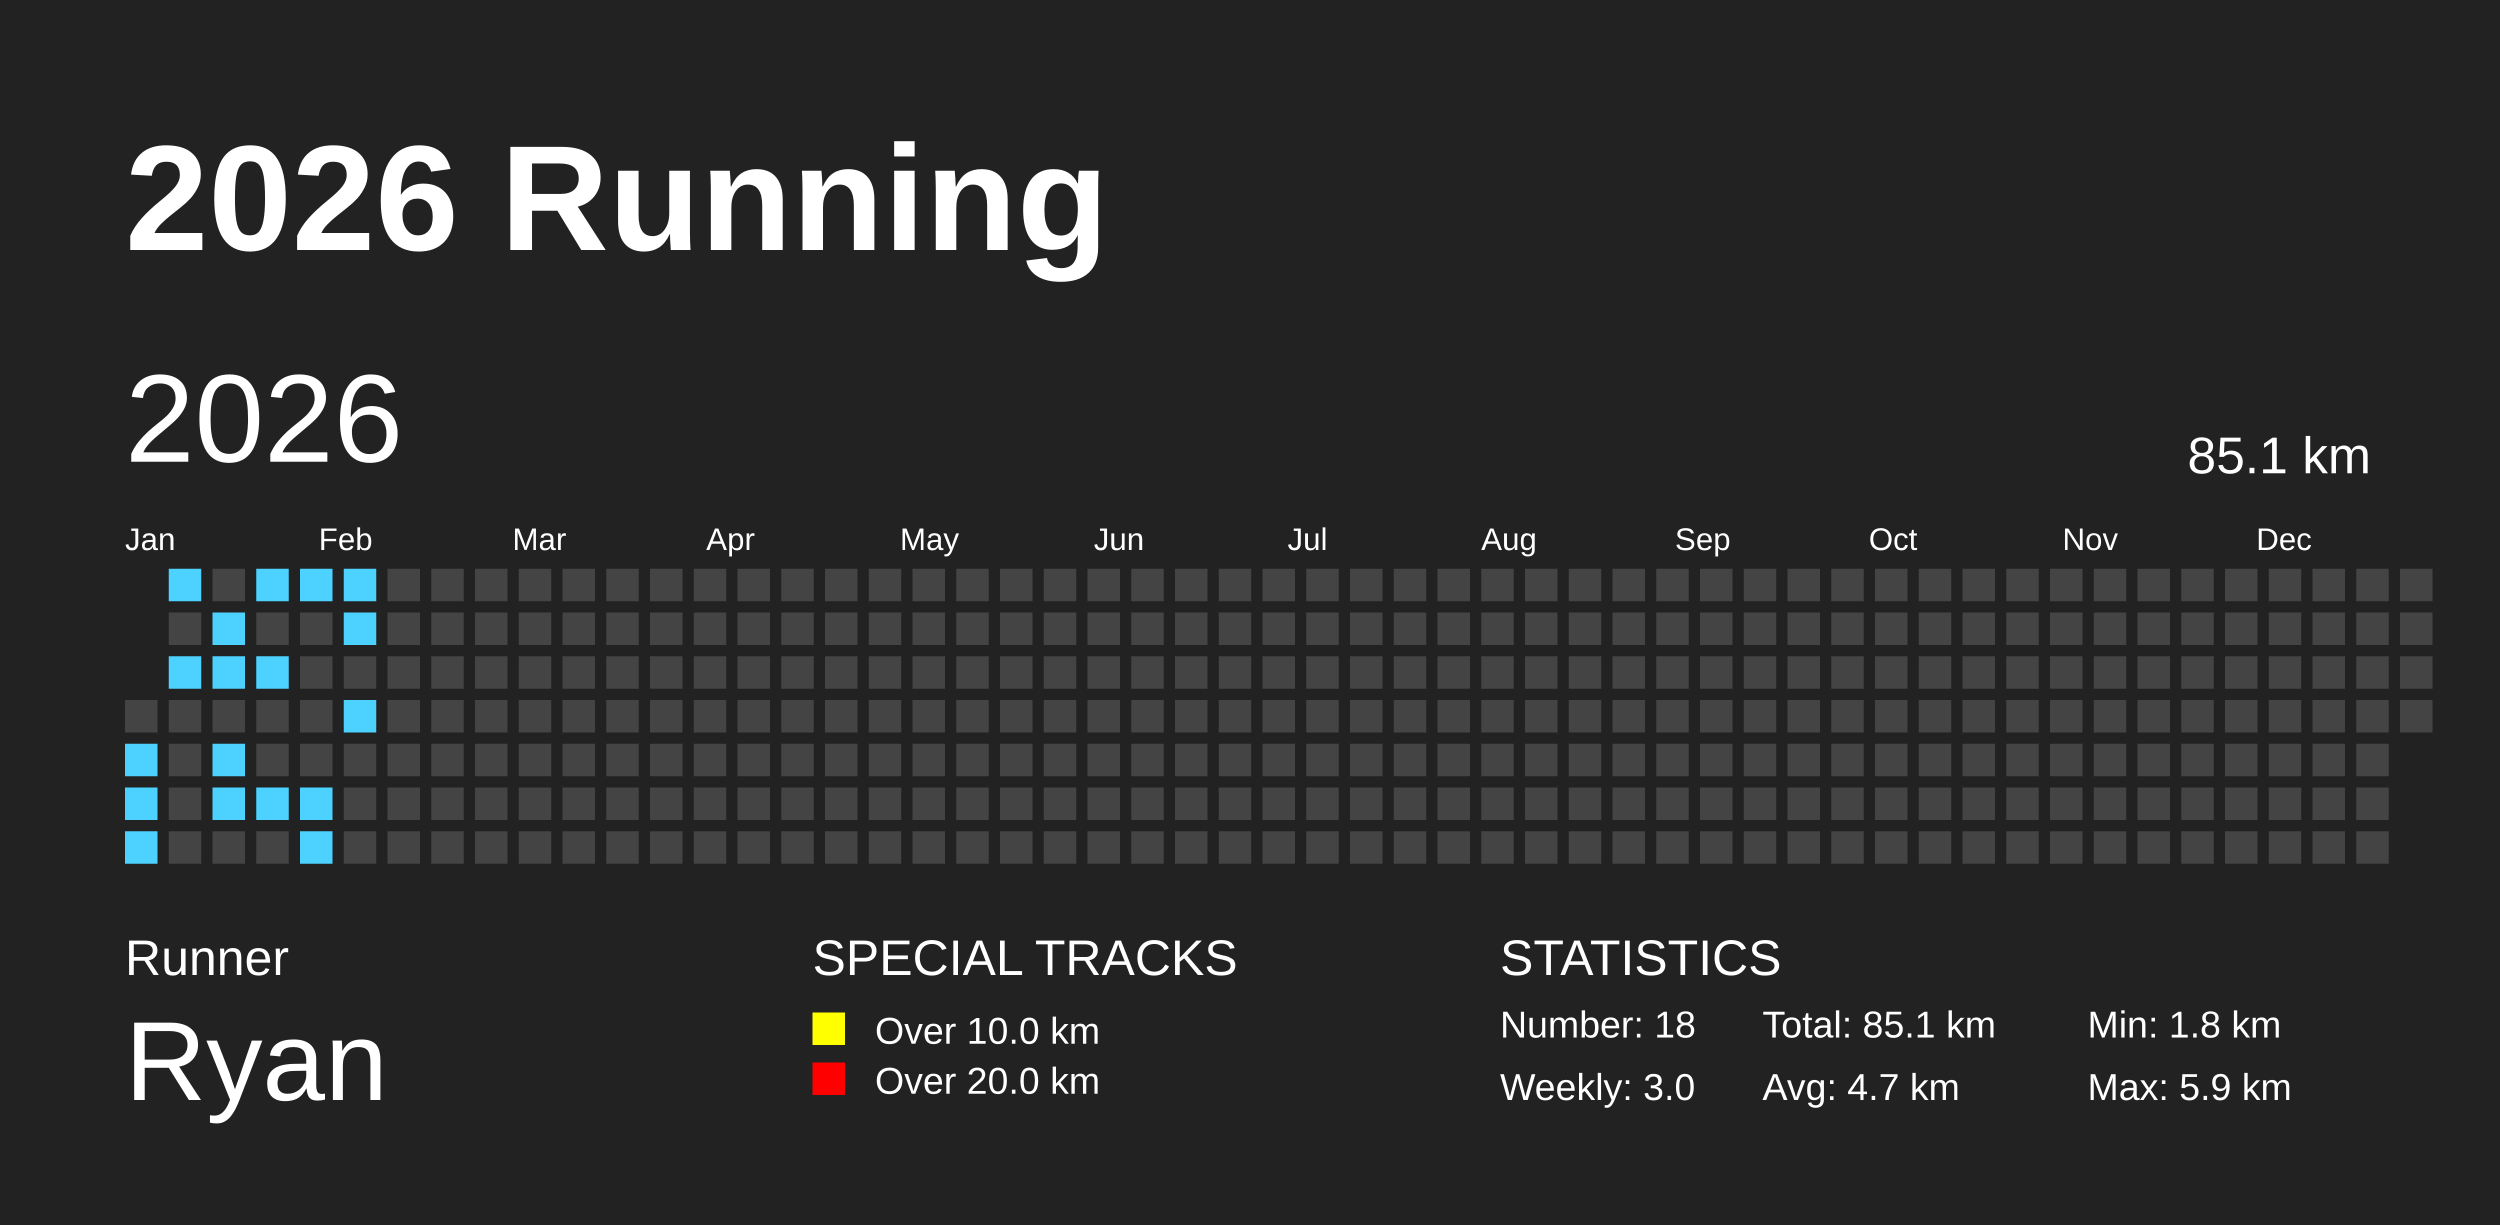
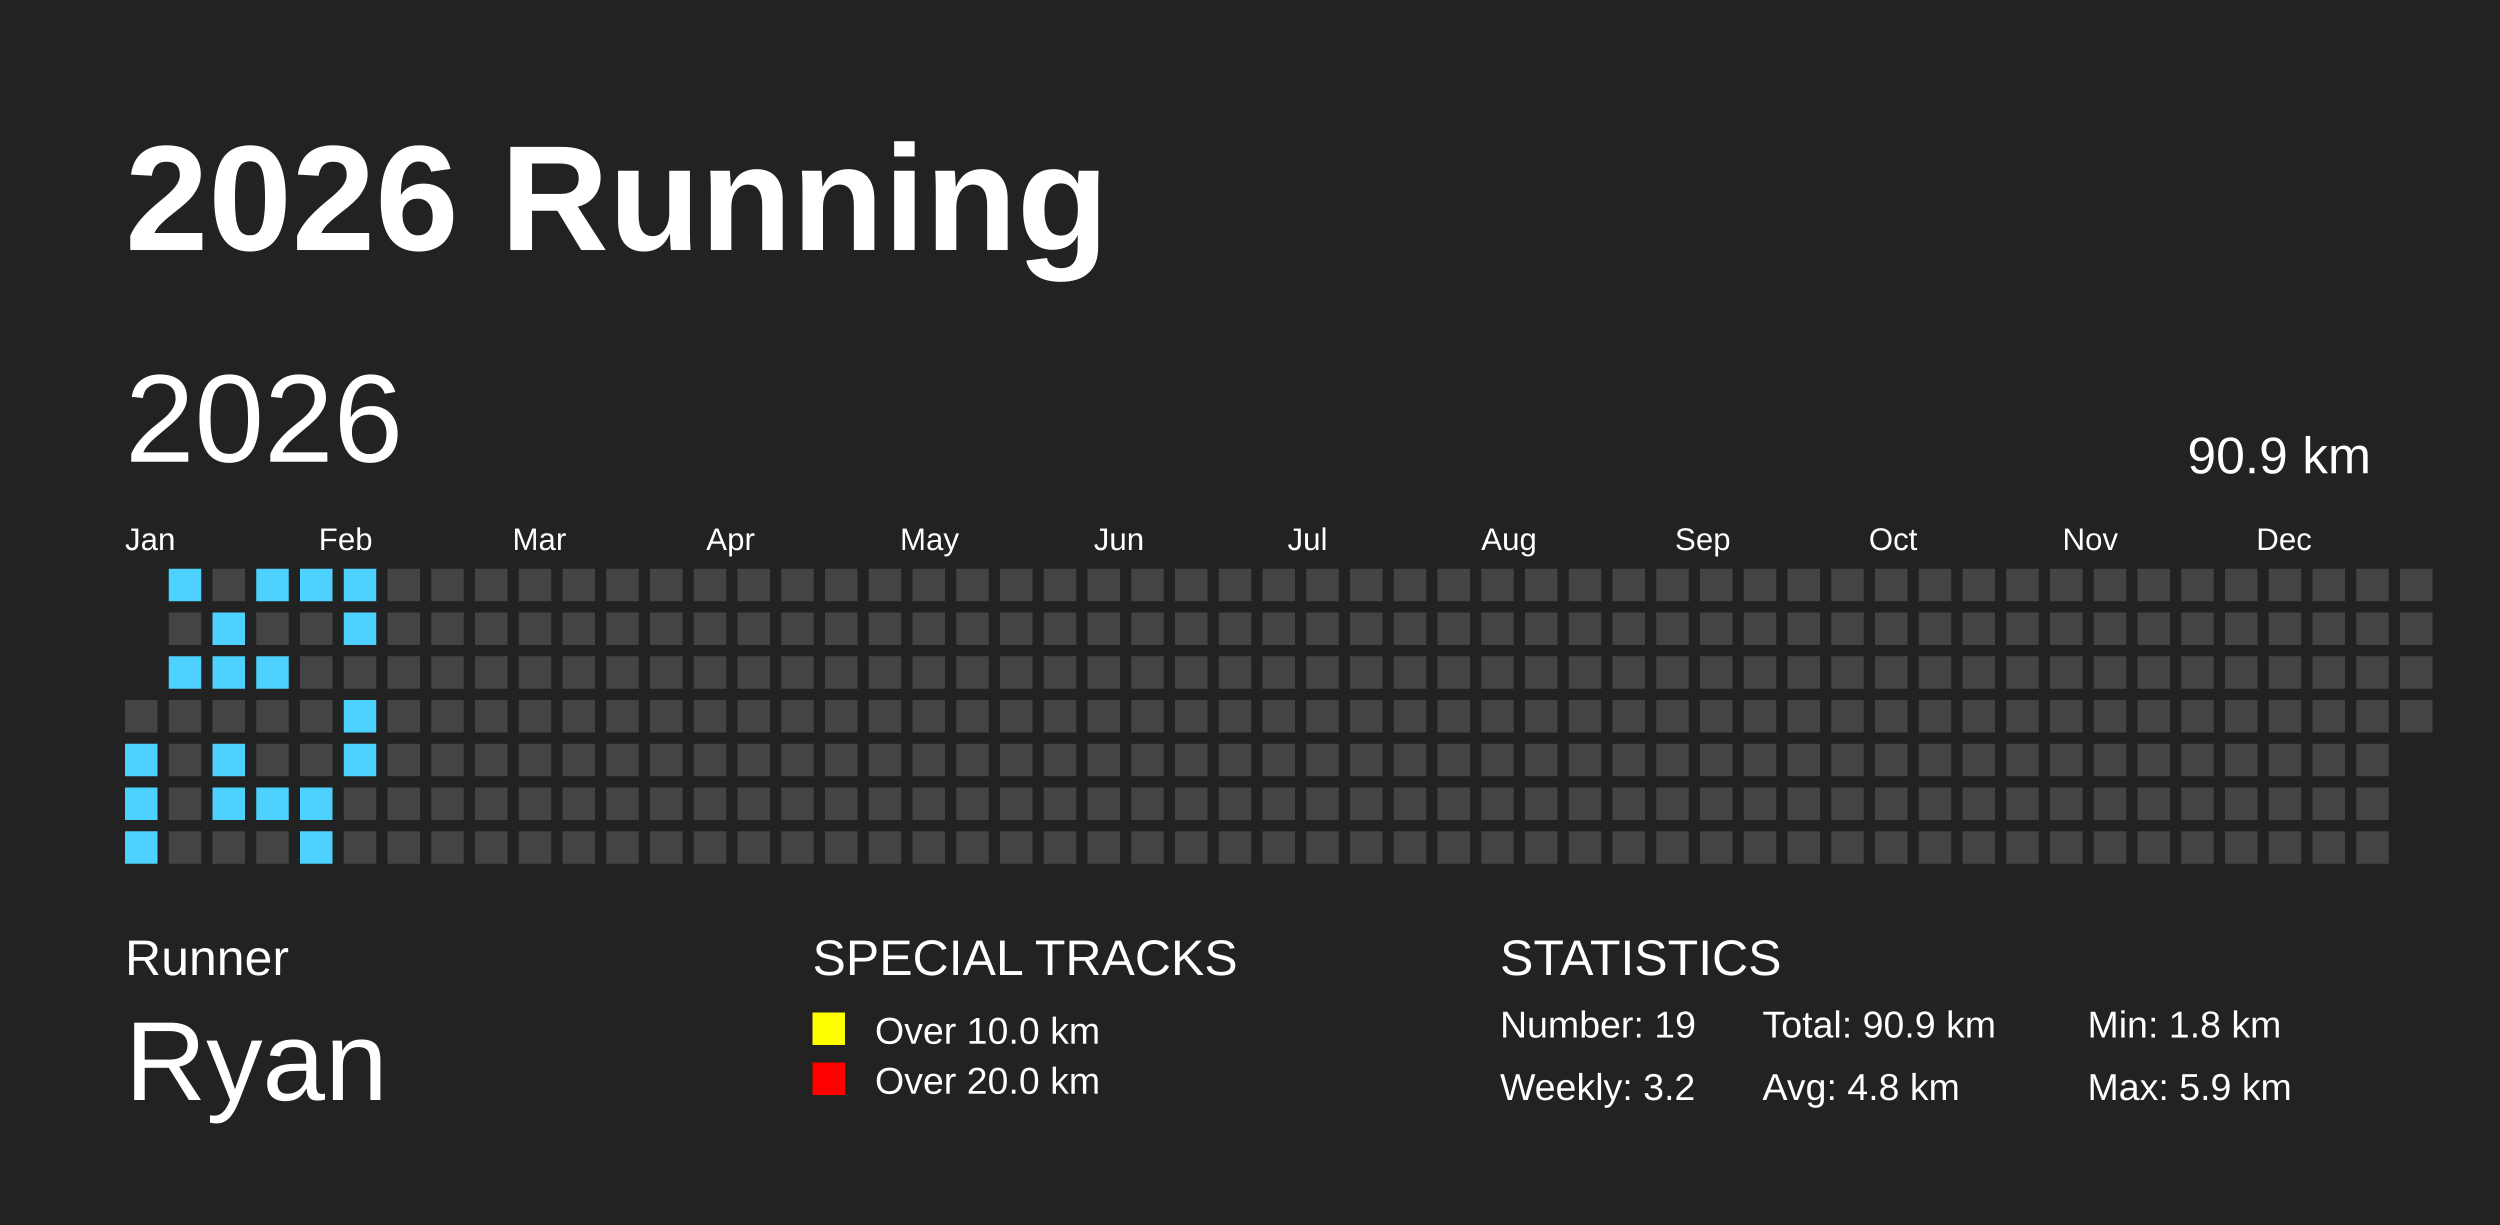
<svg xmlns="http://www.w3.org/2000/svg" baseProfile="full" height="98mm" version="1.1" viewBox="0,0,200,98" width="200mm">
  <defs />
  <rect fill="#222222" height="98" width="200" x="0" y="0" />
  <text fill="#FFFFFF" style="font-size:12px; font-family:Arial; font-weight:bold;" x="10" y="20">2026 Running</text>
  <text fill="#FFFFFF" style="font-size:4px; font-family:Arial" x="10" y="78">Runner</text>
  <text fill="#FFFFFF" style="font-size:9px; font-family:Arial" x="10" y="88">Ryan</text>
  <text fill="#FFFFFF" style="font-size:4px; font-family:Arial" x="65" y="78">SPECIAL TRACKS</text>
  <rect fill="yellow" height="2.6" width="2.6" x="65" y="81" />
  <text fill="#FFFFFF" style="font-size:3px; font-family:Arial" x="70" y="83.5">Over 10.0 km</text>
  <rect fill="red" height="2.6" width="2.6" x="65" y="85" />
  <text fill="#FFFFFF" style="font-size:3px; font-family:Arial" x="70" y="87.5">Over 20.0 km</text>
  <text fill="#FFFFFF" style="font-size:4px; font-family:Arial" x="120" y="78">STATISTICS</text>
-   <text fill="#FFFFFF" style="font-size:3px; font-family:Arial" x="120" y="83">Number: 18</text>
-   <text fill="#FFFFFF" style="font-size:3px; font-family:Arial" x="120" y="88">Weekly: 3.0</text>
-   <text fill="#FFFFFF" style="font-size:3px; font-family:Arial" x="141" y="83">Total: 85.1 km</text>
-   <text fill="#FFFFFF" style="font-size:3px; font-family:Arial" x="141" y="88">Avg: 4.7 km</text>
+   <text fill="#FFFFFF" style="font-size:3px; font-family:Arial" x="120" y="83">Number: 19</text>
+   <text fill="#FFFFFF" style="font-size:3px; font-family:Arial" x="120" y="88">Weekly: 3.2</text>
+   <text fill="#FFFFFF" style="font-size:3px; font-family:Arial" x="141" y="83">Total: 90.9 km</text>
+   <text fill="#FFFFFF" style="font-size:3px; font-family:Arial" x="141" y="88">Avg: 4.8 km</text>
  <text fill="#FFFFFF" style="font-size:3px; font-family:Arial" x="167" y="83">Min: 1.8 km</text>
  <text fill="#FFFFFF" style="font-size:3px; font-family:Arial" x="167" y="88">Max: 5.9 km</text>
  <text dominant-baseline="hanging" fill="#FFFFFF" style="font-size:10.0px; font-family:Arial;" x="10" y="30">2026</text>
-   <text dominant-baseline="hanging" fill="#FFFFFF" style="font-size:4.125px; font-family:Arial;" x="175" y="35">85.1 km</text>
+   <text dominant-baseline="hanging" fill="#FFFFFF" style="font-size:4.125px; font-family:Arial;" x="175" y="35">90.9 km</text>
  <text fill="#FFFFFF" style="font-size:2.5px; font-family:Arial" x="10.0" y="44">Jan</text>
  <text fill="#FFFFFF" style="font-size:2.5px; font-family:Arial" x="25.5" y="44">Feb</text>
  <text fill="#FFFFFF" style="font-size:2.5px; font-family:Arial" x="41.0" y="44">Mar</text>
  <text fill="#FFFFFF" style="font-size:2.5px; font-family:Arial" x="56.5" y="44">Apr</text>
  <text fill="#FFFFFF" style="font-size:2.5px; font-family:Arial" x="72.0" y="44">May</text>
  <text fill="#FFFFFF" style="font-size:2.5px; font-family:Arial" x="87.5" y="44">Jun</text>
  <text fill="#FFFFFF" style="font-size:2.5px; font-family:Arial" x="103.0" y="44">Jul</text>
  <text fill="#FFFFFF" style="font-size:2.5px; font-family:Arial" x="118.5" y="44">Aug</text>
  <text fill="#FFFFFF" style="font-size:2.5px; font-family:Arial" x="134.0" y="44">Sep</text>
  <text fill="#FFFFFF" style="font-size:2.5px; font-family:Arial" x="149.5" y="44">Oct</text>
  <text fill="#FFFFFF" style="font-size:2.5px; font-family:Arial" x="165.0" y="44">Nov</text>
  <text fill="#FFFFFF" style="font-size:2.5px; font-family:Arial" x="180.5" y="44">Dec</text>
  <rect fill="#444444" height="2.6" width="2.6" x="10.0" y="56.0" />
  <rect fill="#4DD2FF" height="2.6" width="2.6" x="10.0" y="59.5" />
  <rect fill="#4DD2FF" height="2.6" width="2.6" x="10.0" y="63.0" />
  <rect fill="#4DD2FF" height="2.6" width="2.6" x="10.0" y="66.5" />
  <rect fill="#4DD2FF" height="2.6" width="2.6" x="13.5" y="45.5" />
  <rect fill="#444444" height="2.6" width="2.6" x="13.5" y="49.0" />
  <rect fill="#4DD2FF" height="2.6" width="2.6" x="13.5" y="52.5" />
  <rect fill="#444444" height="2.6" width="2.6" x="13.5" y="56.0" />
  <rect fill="#444444" height="2.6" width="2.6" x="13.5" y="59.5" />
  <rect fill="#444444" height="2.6" width="2.6" x="13.5" y="63.0" />
  <rect fill="#444444" height="2.6" width="2.6" x="13.5" y="66.5" />
  <rect fill="#444444" height="2.6" width="2.6" x="17.0" y="45.5" />
  <rect fill="#4DD2FF" height="2.6" width="2.6" x="17.0" y="49.0" />
  <rect fill="#4DD2FF" height="2.6" width="2.6" x="17.0" y="52.5" />
  <rect fill="#444444" height="2.6" width="2.6" x="17.0" y="56.0" />
  <rect fill="#4DD2FF" height="2.6" width="2.6" x="17.0" y="59.5" />
  <rect fill="#4DD2FF" height="2.6" width="2.6" x="17.0" y="63.0" />
  <rect fill="#444444" height="2.6" width="2.6" x="17.0" y="66.5" />
  <rect fill="#4DD2FF" height="2.6" width="2.6" x="20.5" y="45.5" />
  <rect fill="#444444" height="2.6" width="2.6" x="20.5" y="49.0" />
  <rect fill="#4DD2FF" height="2.6" width="2.6" x="20.5" y="52.5" />
  <rect fill="#444444" height="2.6" width="2.6" x="20.5" y="56.0" />
  <rect fill="#444444" height="2.6" width="2.6" x="20.5" y="59.5" />
  <rect fill="#4DD2FF" height="2.6" width="2.6" x="20.5" y="63.0" />
  <rect fill="#444444" height="2.6" width="2.6" x="20.5" y="66.5" />
  <rect fill="#4DD2FF" height="2.6" width="2.6" x="24.0" y="45.5" />
  <rect fill="#444444" height="2.6" width="2.6" x="24.0" y="49.0" />
  <rect fill="#444444" height="2.6" width="2.6" x="24.0" y="52.5" />
  <rect fill="#444444" height="2.6" width="2.6" x="24.0" y="56.0" />
  <rect fill="#444444" height="2.6" width="2.6" x="24.0" y="59.5" />
  <rect fill="#4DD2FF" height="2.6" width="2.6" x="24.0" y="63.0" />
  <rect fill="#4DD2FF" height="2.6" width="2.6" x="24.0" y="66.5" />
  <rect fill="#4DD2FF" height="2.6" width="2.6" x="27.5" y="45.5" />
  <rect fill="#4DD2FF" height="2.6" width="2.6" x="27.5" y="49.0" />
  <rect fill="#444444" height="2.6" width="2.6" x="27.5" y="52.5" />
  <rect fill="#4DD2FF" height="2.6" width="2.6" x="27.5" y="56.0" />
-   <rect fill="#444444" height="2.6" width="2.6" x="27.5" y="59.5" />
+   <rect fill="#4DD2FF" height="2.6" width="2.6" x="27.5" y="59.5" />
  <rect fill="#444444" height="2.6" width="2.6" x="27.5" y="63.0" />
  <rect fill="#444444" height="2.6" width="2.6" x="27.5" y="66.5" />
  <rect fill="#444444" height="2.6" width="2.6" x="31.0" y="45.5" />
  <rect fill="#444444" height="2.6" width="2.6" x="31.0" y="49.0" />
  <rect fill="#444444" height="2.6" width="2.6" x="31.0" y="52.5" />
  <rect fill="#444444" height="2.6" width="2.6" x="31.0" y="56.0" />
  <rect fill="#444444" height="2.6" width="2.6" x="31.0" y="59.5" />
  <rect fill="#444444" height="2.6" width="2.6" x="31.0" y="63.0" />
  <rect fill="#444444" height="2.6" width="2.6" x="31.0" y="66.5" />
  <rect fill="#444444" height="2.6" width="2.6" x="34.5" y="45.5" />
  <rect fill="#444444" height="2.6" width="2.6" x="34.5" y="49.0" />
  <rect fill="#444444" height="2.6" width="2.6" x="34.5" y="52.5" />
  <rect fill="#444444" height="2.6" width="2.6" x="34.5" y="56.0" />
  <rect fill="#444444" height="2.6" width="2.6" x="34.5" y="59.5" />
  <rect fill="#444444" height="2.6" width="2.6" x="34.5" y="63.0" />
  <rect fill="#444444" height="2.6" width="2.6" x="34.5" y="66.5" />
  <rect fill="#444444" height="2.6" width="2.6" x="38.0" y="45.5" />
  <rect fill="#444444" height="2.6" width="2.6" x="38.0" y="49.0" />
  <rect fill="#444444" height="2.6" width="2.6" x="38.0" y="52.5" />
  <rect fill="#444444" height="2.6" width="2.6" x="38.0" y="56.0" />
  <rect fill="#444444" height="2.6" width="2.6" x="38.0" y="59.5" />
  <rect fill="#444444" height="2.6" width="2.6" x="38.0" y="63.0" />
  <rect fill="#444444" height="2.6" width="2.6" x="38.0" y="66.5" />
  <rect fill="#444444" height="2.6" width="2.6" x="41.5" y="45.5" />
  <rect fill="#444444" height="2.6" width="2.6" x="41.5" y="49.0" />
  <rect fill="#444444" height="2.6" width="2.6" x="41.5" y="52.5" />
  <rect fill="#444444" height="2.6" width="2.6" x="41.5" y="56.0" />
  <rect fill="#444444" height="2.6" width="2.6" x="41.5" y="59.5" />
  <rect fill="#444444" height="2.6" width="2.6" x="41.5" y="63.0" />
  <rect fill="#444444" height="2.6" width="2.6" x="41.5" y="66.5" />
  <rect fill="#444444" height="2.6" width="2.6" x="45.0" y="45.5" />
  <rect fill="#444444" height="2.6" width="2.6" x="45.0" y="49.0" />
  <rect fill="#444444" height="2.6" width="2.6" x="45.0" y="52.5" />
  <rect fill="#444444" height="2.6" width="2.6" x="45.0" y="56.0" />
  <rect fill="#444444" height="2.6" width="2.6" x="45.0" y="59.5" />
  <rect fill="#444444" height="2.6" width="2.6" x="45.0" y="63.0" />
  <rect fill="#444444" height="2.6" width="2.6" x="45.0" y="66.5" />
  <rect fill="#444444" height="2.6" width="2.6" x="48.5" y="45.5" />
  <rect fill="#444444" height="2.6" width="2.6" x="48.5" y="49.0" />
  <rect fill="#444444" height="2.6" width="2.6" x="48.5" y="52.5" />
  <rect fill="#444444" height="2.6" width="2.6" x="48.5" y="56.0" />
  <rect fill="#444444" height="2.6" width="2.6" x="48.5" y="59.5" />
  <rect fill="#444444" height="2.6" width="2.6" x="48.5" y="63.0" />
  <rect fill="#444444" height="2.6" width="2.6" x="48.5" y="66.5" />
  <rect fill="#444444" height="2.6" width="2.6" x="52.0" y="45.5" />
  <rect fill="#444444" height="2.6" width="2.6" x="52.0" y="49.0" />
  <rect fill="#444444" height="2.6" width="2.6" x="52.0" y="52.5" />
  <rect fill="#444444" height="2.6" width="2.6" x="52.0" y="56.0" />
  <rect fill="#444444" height="2.6" width="2.6" x="52.0" y="59.5" />
  <rect fill="#444444" height="2.6" width="2.6" x="52.0" y="63.0" />
  <rect fill="#444444" height="2.6" width="2.6" x="52.0" y="66.5" />
  <rect fill="#444444" height="2.6" width="2.6" x="55.5" y="45.5" />
  <rect fill="#444444" height="2.6" width="2.6" x="55.5" y="49.0" />
  <rect fill="#444444" height="2.6" width="2.6" x="55.5" y="52.5" />
  <rect fill="#444444" height="2.6" width="2.6" x="55.5" y="56.0" />
  <rect fill="#444444" height="2.6" width="2.6" x="55.5" y="59.5" />
  <rect fill="#444444" height="2.6" width="2.6" x="55.5" y="63.0" />
  <rect fill="#444444" height="2.6" width="2.6" x="55.5" y="66.5" />
  <rect fill="#444444" height="2.6" width="2.6" x="59.0" y="45.5" />
  <rect fill="#444444" height="2.6" width="2.6" x="59.0" y="49.0" />
  <rect fill="#444444" height="2.6" width="2.6" x="59.0" y="52.5" />
  <rect fill="#444444" height="2.6" width="2.6" x="59.0" y="56.0" />
  <rect fill="#444444" height="2.6" width="2.6" x="59.0" y="59.5" />
  <rect fill="#444444" height="2.6" width="2.6" x="59.0" y="63.0" />
  <rect fill="#444444" height="2.6" width="2.6" x="59.0" y="66.5" />
  <rect fill="#444444" height="2.6" width="2.6" x="62.5" y="45.5" />
  <rect fill="#444444" height="2.6" width="2.6" x="62.5" y="49.0" />
  <rect fill="#444444" height="2.6" width="2.6" x="62.5" y="52.5" />
  <rect fill="#444444" height="2.6" width="2.6" x="62.5" y="56.0" />
  <rect fill="#444444" height="2.6" width="2.6" x="62.5" y="59.5" />
  <rect fill="#444444" height="2.6" width="2.6" x="62.5" y="63.0" />
  <rect fill="#444444" height="2.6" width="2.6" x="62.5" y="66.5" />
  <rect fill="#444444" height="2.6" width="2.6" x="66.0" y="45.5" />
  <rect fill="#444444" height="2.6" width="2.6" x="66.0" y="49.0" />
  <rect fill="#444444" height="2.6" width="2.6" x="66.0" y="52.5" />
  <rect fill="#444444" height="2.6" width="2.6" x="66.0" y="56.0" />
  <rect fill="#444444" height="2.6" width="2.6" x="66.0" y="59.5" />
  <rect fill="#444444" height="2.6" width="2.6" x="66.0" y="63.0" />
  <rect fill="#444444" height="2.6" width="2.6" x="66.0" y="66.5" />
  <rect fill="#444444" height="2.6" width="2.6" x="69.5" y="45.5" />
  <rect fill="#444444" height="2.6" width="2.6" x="69.5" y="49.0" />
  <rect fill="#444444" height="2.6" width="2.6" x="69.5" y="52.5" />
  <rect fill="#444444" height="2.6" width="2.6" x="69.5" y="56.0" />
  <rect fill="#444444" height="2.6" width="2.6" x="69.5" y="59.5" />
  <rect fill="#444444" height="2.6" width="2.6" x="69.5" y="63.0" />
  <rect fill="#444444" height="2.6" width="2.6" x="69.5" y="66.5" />
  <rect fill="#444444" height="2.6" width="2.6" x="73.0" y="45.5" />
  <rect fill="#444444" height="2.6" width="2.6" x="73.0" y="49.0" />
  <rect fill="#444444" height="2.6" width="2.6" x="73.0" y="52.5" />
  <rect fill="#444444" height="2.6" width="2.6" x="73.0" y="56.0" />
  <rect fill="#444444" height="2.6" width="2.6" x="73.0" y="59.5" />
  <rect fill="#444444" height="2.6" width="2.6" x="73.0" y="63.0" />
  <rect fill="#444444" height="2.6" width="2.6" x="73.0" y="66.5" />
  <rect fill="#444444" height="2.6" width="2.6" x="76.5" y="45.5" />
  <rect fill="#444444" height="2.6" width="2.6" x="76.5" y="49.0" />
  <rect fill="#444444" height="2.6" width="2.6" x="76.5" y="52.5" />
  <rect fill="#444444" height="2.6" width="2.6" x="76.5" y="56.0" />
  <rect fill="#444444" height="2.6" width="2.6" x="76.5" y="59.5" />
  <rect fill="#444444" height="2.6" width="2.6" x="76.5" y="63.0" />
  <rect fill="#444444" height="2.6" width="2.6" x="76.5" y="66.5" />
  <rect fill="#444444" height="2.6" width="2.6" x="80.0" y="45.5" />
  <rect fill="#444444" height="2.6" width="2.6" x="80.0" y="49.0" />
  <rect fill="#444444" height="2.6" width="2.6" x="80.0" y="52.5" />
  <rect fill="#444444" height="2.6" width="2.6" x="80.0" y="56.0" />
  <rect fill="#444444" height="2.6" width="2.6" x="80.0" y="59.5" />
  <rect fill="#444444" height="2.6" width="2.6" x="80.0" y="63.0" />
  <rect fill="#444444" height="2.6" width="2.6" x="80.0" y="66.5" />
  <rect fill="#444444" height="2.6" width="2.6" x="83.5" y="45.5" />
  <rect fill="#444444" height="2.6" width="2.6" x="83.5" y="49.0" />
  <rect fill="#444444" height="2.6" width="2.6" x="83.5" y="52.5" />
  <rect fill="#444444" height="2.6" width="2.6" x="83.5" y="56.0" />
  <rect fill="#444444" height="2.6" width="2.6" x="83.5" y="59.5" />
  <rect fill="#444444" height="2.6" width="2.6" x="83.5" y="63.0" />
  <rect fill="#444444" height="2.6" width="2.6" x="83.5" y="66.5" />
  <rect fill="#444444" height="2.6" width="2.6" x="87.0" y="45.5" />
  <rect fill="#444444" height="2.6" width="2.6" x="87.0" y="49.0" />
  <rect fill="#444444" height="2.6" width="2.6" x="87.0" y="52.5" />
  <rect fill="#444444" height="2.6" width="2.6" x="87.0" y="56.0" />
  <rect fill="#444444" height="2.6" width="2.6" x="87.0" y="59.5" />
  <rect fill="#444444" height="2.6" width="2.6" x="87.0" y="63.0" />
  <rect fill="#444444" height="2.6" width="2.6" x="87.0" y="66.5" />
  <rect fill="#444444" height="2.6" width="2.6" x="90.5" y="45.5" />
  <rect fill="#444444" height="2.6" width="2.6" x="90.5" y="49.0" />
  <rect fill="#444444" height="2.6" width="2.6" x="90.5" y="52.5" />
  <rect fill="#444444" height="2.6" width="2.6" x="90.5" y="56.0" />
  <rect fill="#444444" height="2.6" width="2.6" x="90.5" y="59.5" />
  <rect fill="#444444" height="2.6" width="2.6" x="90.5" y="63.0" />
  <rect fill="#444444" height="2.6" width="2.6" x="90.5" y="66.5" />
  <rect fill="#444444" height="2.6" width="2.6" x="94.0" y="45.5" />
  <rect fill="#444444" height="2.6" width="2.6" x="94.0" y="49.0" />
  <rect fill="#444444" height="2.6" width="2.6" x="94.0" y="52.5" />
  <rect fill="#444444" height="2.6" width="2.6" x="94.0" y="56.0" />
  <rect fill="#444444" height="2.6" width="2.6" x="94.0" y="59.5" />
  <rect fill="#444444" height="2.6" width="2.6" x="94.0" y="63.0" />
  <rect fill="#444444" height="2.6" width="2.6" x="94.0" y="66.5" />
  <rect fill="#444444" height="2.6" width="2.6" x="97.5" y="45.5" />
  <rect fill="#444444" height="2.6" width="2.6" x="97.5" y="49.0" />
  <rect fill="#444444" height="2.6" width="2.6" x="97.5" y="52.5" />
  <rect fill="#444444" height="2.6" width="2.6" x="97.5" y="56.0" />
  <rect fill="#444444" height="2.6" width="2.6" x="97.5" y="59.5" />
  <rect fill="#444444" height="2.6" width="2.6" x="97.5" y="63.0" />
  <rect fill="#444444" height="2.6" width="2.6" x="97.5" y="66.5" />
  <rect fill="#444444" height="2.6" width="2.6" x="101.0" y="45.5" />
  <rect fill="#444444" height="2.6" width="2.6" x="101.0" y="49.0" />
  <rect fill="#444444" height="2.6" width="2.6" x="101.0" y="52.5" />
  <rect fill="#444444" height="2.6" width="2.6" x="101.0" y="56.0" />
  <rect fill="#444444" height="2.6" width="2.6" x="101.0" y="59.5" />
  <rect fill="#444444" height="2.6" width="2.6" x="101.0" y="63.0" />
  <rect fill="#444444" height="2.6" width="2.6" x="101.0" y="66.5" />
  <rect fill="#444444" height="2.6" width="2.6" x="104.5" y="45.5" />
  <rect fill="#444444" height="2.6" width="2.6" x="104.5" y="49.0" />
  <rect fill="#444444" height="2.6" width="2.6" x="104.5" y="52.5" />
  <rect fill="#444444" height="2.6" width="2.6" x="104.5" y="56.0" />
  <rect fill="#444444" height="2.6" width="2.6" x="104.5" y="59.5" />
  <rect fill="#444444" height="2.6" width="2.6" x="104.5" y="63.0" />
  <rect fill="#444444" height="2.6" width="2.6" x="104.5" y="66.5" />
  <rect fill="#444444" height="2.6" width="2.6" x="108.0" y="45.5" />
  <rect fill="#444444" height="2.6" width="2.6" x="108.0" y="49.0" />
  <rect fill="#444444" height="2.6" width="2.6" x="108.0" y="52.5" />
  <rect fill="#444444" height="2.6" width="2.6" x="108.0" y="56.0" />
  <rect fill="#444444" height="2.6" width="2.6" x="108.0" y="59.5" />
  <rect fill="#444444" height="2.6" width="2.6" x="108.0" y="63.0" />
  <rect fill="#444444" height="2.6" width="2.6" x="108.0" y="66.5" />
  <rect fill="#444444" height="2.6" width="2.6" x="111.5" y="45.5" />
  <rect fill="#444444" height="2.6" width="2.6" x="111.5" y="49.0" />
  <rect fill="#444444" height="2.6" width="2.6" x="111.5" y="52.5" />
  <rect fill="#444444" height="2.6" width="2.6" x="111.5" y="56.0" />
  <rect fill="#444444" height="2.6" width="2.6" x="111.5" y="59.5" />
  <rect fill="#444444" height="2.6" width="2.6" x="111.5" y="63.0" />
  <rect fill="#444444" height="2.6" width="2.6" x="111.5" y="66.5" />
  <rect fill="#444444" height="2.6" width="2.6" x="115.0" y="45.5" />
  <rect fill="#444444" height="2.6" width="2.6" x="115.0" y="49.0" />
  <rect fill="#444444" height="2.6" width="2.6" x="115.0" y="52.5" />
  <rect fill="#444444" height="2.6" width="2.6" x="115.0" y="56.0" />
  <rect fill="#444444" height="2.6" width="2.6" x="115.0" y="59.5" />
  <rect fill="#444444" height="2.6" width="2.6" x="115.0" y="63.0" />
  <rect fill="#444444" height="2.6" width="2.6" x="115.0" y="66.5" />
  <rect fill="#444444" height="2.6" width="2.6" x="118.5" y="45.5" />
  <rect fill="#444444" height="2.6" width="2.6" x="118.5" y="49.0" />
  <rect fill="#444444" height="2.6" width="2.6" x="118.5" y="52.5" />
  <rect fill="#444444" height="2.6" width="2.6" x="118.5" y="56.0" />
  <rect fill="#444444" height="2.6" width="2.6" x="118.5" y="59.5" />
  <rect fill="#444444" height="2.6" width="2.6" x="118.5" y="63.0" />
  <rect fill="#444444" height="2.6" width="2.6" x="118.5" y="66.5" />
  <rect fill="#444444" height="2.6" width="2.6" x="122.0" y="45.5" />
  <rect fill="#444444" height="2.6" width="2.6" x="122.0" y="49.0" />
  <rect fill="#444444" height="2.6" width="2.6" x="122.0" y="52.5" />
  <rect fill="#444444" height="2.6" width="2.6" x="122.0" y="56.0" />
  <rect fill="#444444" height="2.6" width="2.6" x="122.0" y="59.5" />
  <rect fill="#444444" height="2.6" width="2.6" x="122.0" y="63.0" />
  <rect fill="#444444" height="2.6" width="2.6" x="122.0" y="66.5" />
  <rect fill="#444444" height="2.6" width="2.6" x="125.5" y="45.5" />
  <rect fill="#444444" height="2.6" width="2.6" x="125.5" y="49.0" />
  <rect fill="#444444" height="2.6" width="2.6" x="125.5" y="52.5" />
  <rect fill="#444444" height="2.6" width="2.6" x="125.5" y="56.0" />
  <rect fill="#444444" height="2.6" width="2.6" x="125.5" y="59.5" />
  <rect fill="#444444" height="2.6" width="2.6" x="125.5" y="63.0" />
  <rect fill="#444444" height="2.6" width="2.6" x="125.5" y="66.5" />
  <rect fill="#444444" height="2.6" width="2.6" x="129.0" y="45.5" />
  <rect fill="#444444" height="2.6" width="2.6" x="129.0" y="49.0" />
  <rect fill="#444444" height="2.6" width="2.6" x="129.0" y="52.5" />
  <rect fill="#444444" height="2.6" width="2.6" x="129.0" y="56.0" />
  <rect fill="#444444" height="2.6" width="2.6" x="129.0" y="59.5" />
  <rect fill="#444444" height="2.6" width="2.6" x="129.0" y="63.0" />
  <rect fill="#444444" height="2.6" width="2.6" x="129.0" y="66.5" />
  <rect fill="#444444" height="2.6" width="2.6" x="132.5" y="45.5" />
  <rect fill="#444444" height="2.6" width="2.6" x="132.5" y="49.0" />
  <rect fill="#444444" height="2.6" width="2.6" x="132.5" y="52.5" />
  <rect fill="#444444" height="2.6" width="2.6" x="132.5" y="56.0" />
  <rect fill="#444444" height="2.6" width="2.6" x="132.5" y="59.5" />
  <rect fill="#444444" height="2.6" width="2.6" x="132.5" y="63.0" />
  <rect fill="#444444" height="2.6" width="2.6" x="132.5" y="66.5" />
  <rect fill="#444444" height="2.6" width="2.6" x="136.0" y="45.5" />
  <rect fill="#444444" height="2.6" width="2.6" x="136.0" y="49.0" />
  <rect fill="#444444" height="2.6" width="2.6" x="136.0" y="52.5" />
  <rect fill="#444444" height="2.6" width="2.6" x="136.0" y="56.0" />
  <rect fill="#444444" height="2.6" width="2.6" x="136.0" y="59.5" />
  <rect fill="#444444" height="2.6" width="2.6" x="136.0" y="63.0" />
  <rect fill="#444444" height="2.6" width="2.6" x="136.0" y="66.5" />
  <rect fill="#444444" height="2.6" width="2.6" x="139.5" y="45.5" />
  <rect fill="#444444" height="2.6" width="2.6" x="139.5" y="49.0" />
  <rect fill="#444444" height="2.6" width="2.6" x="139.5" y="52.5" />
  <rect fill="#444444" height="2.6" width="2.6" x="139.5" y="56.0" />
  <rect fill="#444444" height="2.6" width="2.6" x="139.5" y="59.5" />
  <rect fill="#444444" height="2.6" width="2.6" x="139.5" y="63.0" />
  <rect fill="#444444" height="2.6" width="2.6" x="139.5" y="66.5" />
  <rect fill="#444444" height="2.6" width="2.6" x="143.0" y="45.5" />
  <rect fill="#444444" height="2.6" width="2.6" x="143.0" y="49.0" />
  <rect fill="#444444" height="2.6" width="2.6" x="143.0" y="52.5" />
  <rect fill="#444444" height="2.6" width="2.6" x="143.0" y="56.0" />
  <rect fill="#444444" height="2.6" width="2.6" x="143.0" y="59.5" />
  <rect fill="#444444" height="2.6" width="2.6" x="143.0" y="63.0" />
  <rect fill="#444444" height="2.6" width="2.6" x="143.0" y="66.5" />
  <rect fill="#444444" height="2.6" width="2.6" x="146.5" y="45.5" />
  <rect fill="#444444" height="2.6" width="2.6" x="146.5" y="49.0" />
  <rect fill="#444444" height="2.6" width="2.6" x="146.5" y="52.5" />
  <rect fill="#444444" height="2.6" width="2.6" x="146.5" y="56.0" />
  <rect fill="#444444" height="2.6" width="2.6" x="146.5" y="59.5" />
  <rect fill="#444444" height="2.6" width="2.6" x="146.5" y="63.0" />
  <rect fill="#444444" height="2.6" width="2.6" x="146.5" y="66.5" />
  <rect fill="#444444" height="2.6" width="2.6" x="150.0" y="45.5" />
  <rect fill="#444444" height="2.6" width="2.6" x="150.0" y="49.0" />
  <rect fill="#444444" height="2.6" width="2.6" x="150.0" y="52.5" />
  <rect fill="#444444" height="2.6" width="2.6" x="150.0" y="56.0" />
  <rect fill="#444444" height="2.6" width="2.6" x="150.0" y="59.5" />
  <rect fill="#444444" height="2.6" width="2.6" x="150.0" y="63.0" />
  <rect fill="#444444" height="2.6" width="2.6" x="150.0" y="66.5" />
  <rect fill="#444444" height="2.6" width="2.6" x="153.5" y="45.5" />
  <rect fill="#444444" height="2.6" width="2.6" x="153.5" y="49.0" />
  <rect fill="#444444" height="2.6" width="2.6" x="153.5" y="52.5" />
  <rect fill="#444444" height="2.6" width="2.6" x="153.5" y="56.0" />
  <rect fill="#444444" height="2.6" width="2.6" x="153.5" y="59.5" />
  <rect fill="#444444" height="2.6" width="2.6" x="153.5" y="63.0" />
  <rect fill="#444444" height="2.6" width="2.6" x="153.5" y="66.5" />
  <rect fill="#444444" height="2.6" width="2.6" x="157.0" y="45.5" />
  <rect fill="#444444" height="2.6" width="2.6" x="157.0" y="49.0" />
  <rect fill="#444444" height="2.6" width="2.6" x="157.0" y="52.5" />
  <rect fill="#444444" height="2.6" width="2.6" x="157.0" y="56.0" />
  <rect fill="#444444" height="2.6" width="2.6" x="157.0" y="59.5" />
  <rect fill="#444444" height="2.6" width="2.6" x="157.0" y="63.0" />
  <rect fill="#444444" height="2.6" width="2.6" x="157.0" y="66.5" />
  <rect fill="#444444" height="2.6" width="2.6" x="160.5" y="45.5" />
  <rect fill="#444444" height="2.6" width="2.6" x="160.5" y="49.0" />
  <rect fill="#444444" height="2.6" width="2.6" x="160.5" y="52.5" />
  <rect fill="#444444" height="2.6" width="2.6" x="160.5" y="56.0" />
  <rect fill="#444444" height="2.6" width="2.6" x="160.5" y="59.5" />
  <rect fill="#444444" height="2.6" width="2.6" x="160.5" y="63.0" />
  <rect fill="#444444" height="2.6" width="2.6" x="160.5" y="66.5" />
  <rect fill="#444444" height="2.6" width="2.6" x="164.0" y="45.5" />
  <rect fill="#444444" height="2.6" width="2.6" x="164.0" y="49.0" />
  <rect fill="#444444" height="2.6" width="2.6" x="164.0" y="52.5" />
  <rect fill="#444444" height="2.6" width="2.6" x="164.0" y="56.0" />
  <rect fill="#444444" height="2.6" width="2.6" x="164.0" y="59.5" />
  <rect fill="#444444" height="2.6" width="2.6" x="164.0" y="63.0" />
  <rect fill="#444444" height="2.6" width="2.6" x="164.0" y="66.5" />
  <rect fill="#444444" height="2.6" width="2.6" x="167.5" y="45.5" />
  <rect fill="#444444" height="2.6" width="2.6" x="167.5" y="49.0" />
  <rect fill="#444444" height="2.6" width="2.6" x="167.5" y="52.5" />
  <rect fill="#444444" height="2.6" width="2.6" x="167.5" y="56.0" />
  <rect fill="#444444" height="2.6" width="2.6" x="167.5" y="59.5" />
  <rect fill="#444444" height="2.6" width="2.6" x="167.5" y="63.0" />
  <rect fill="#444444" height="2.6" width="2.6" x="167.5" y="66.5" />
  <rect fill="#444444" height="2.6" width="2.6" x="171.0" y="45.5" />
  <rect fill="#444444" height="2.6" width="2.6" x="171.0" y="49.0" />
  <rect fill="#444444" height="2.6" width="2.6" x="171.0" y="52.5" />
  <rect fill="#444444" height="2.6" width="2.6" x="171.0" y="56.0" />
  <rect fill="#444444" height="2.6" width="2.6" x="171.0" y="59.5" />
  <rect fill="#444444" height="2.6" width="2.6" x="171.0" y="63.0" />
  <rect fill="#444444" height="2.6" width="2.6" x="171.0" y="66.5" />
  <rect fill="#444444" height="2.6" width="2.6" x="174.5" y="45.5" />
  <rect fill="#444444" height="2.6" width="2.6" x="174.5" y="49.0" />
  <rect fill="#444444" height="2.6" width="2.6" x="174.5" y="52.5" />
  <rect fill="#444444" height="2.6" width="2.6" x="174.5" y="56.0" />
  <rect fill="#444444" height="2.6" width="2.6" x="174.5" y="59.5" />
  <rect fill="#444444" height="2.6" width="2.6" x="174.5" y="63.0" />
  <rect fill="#444444" height="2.6" width="2.6" x="174.5" y="66.5" />
  <rect fill="#444444" height="2.6" width="2.6" x="178.0" y="45.5" />
  <rect fill="#444444" height="2.6" width="2.6" x="178.0" y="49.0" />
  <rect fill="#444444" height="2.6" width="2.6" x="178.0" y="52.5" />
  <rect fill="#444444" height="2.6" width="2.6" x="178.0" y="56.0" />
  <rect fill="#444444" height="2.6" width="2.6" x="178.0" y="59.5" />
  <rect fill="#444444" height="2.6" width="2.6" x="178.0" y="63.0" />
  <rect fill="#444444" height="2.6" width="2.6" x="178.0" y="66.5" />
  <rect fill="#444444" height="2.6" width="2.6" x="181.5" y="45.5" />
  <rect fill="#444444" height="2.6" width="2.6" x="181.5" y="49.0" />
  <rect fill="#444444" height="2.6" width="2.6" x="181.5" y="52.5" />
  <rect fill="#444444" height="2.6" width="2.6" x="181.5" y="56.0" />
  <rect fill="#444444" height="2.6" width="2.6" x="181.5" y="59.5" />
  <rect fill="#444444" height="2.6" width="2.6" x="181.5" y="63.0" />
  <rect fill="#444444" height="2.6" width="2.6" x="181.5" y="66.5" />
  <rect fill="#444444" height="2.6" width="2.6" x="185.0" y="45.5" />
  <rect fill="#444444" height="2.6" width="2.6" x="185.0" y="49.0" />
  <rect fill="#444444" height="2.6" width="2.6" x="185.0" y="52.5" />
  <rect fill="#444444" height="2.6" width="2.6" x="185.0" y="56.0" />
  <rect fill="#444444" height="2.6" width="2.6" x="185.0" y="59.5" />
  <rect fill="#444444" height="2.6" width="2.6" x="185.0" y="63.0" />
  <rect fill="#444444" height="2.6" width="2.6" x="185.0" y="66.5" />
  <rect fill="#444444" height="2.6" width="2.6" x="188.5" y="45.5" />
  <rect fill="#444444" height="2.6" width="2.6" x="188.5" y="49.0" />
  <rect fill="#444444" height="2.6" width="2.6" x="188.5" y="52.5" />
  <rect fill="#444444" height="2.6" width="2.6" x="188.5" y="56.0" />
  <rect fill="#444444" height="2.6" width="2.6" x="188.5" y="59.5" />
  <rect fill="#444444" height="2.6" width="2.6" x="188.5" y="63.0" />
  <rect fill="#444444" height="2.6" width="2.6" x="188.5" y="66.5" />
  <rect fill="#444444" height="2.6" width="2.6" x="192.0" y="45.5" />
  <rect fill="#444444" height="2.6" width="2.6" x="192.0" y="49.0" />
  <rect fill="#444444" height="2.6" width="2.6" x="192.0" y="52.5" />
  <rect fill="#444444" height="2.6" width="2.6" x="192.0" y="56.0" />
</svg>
